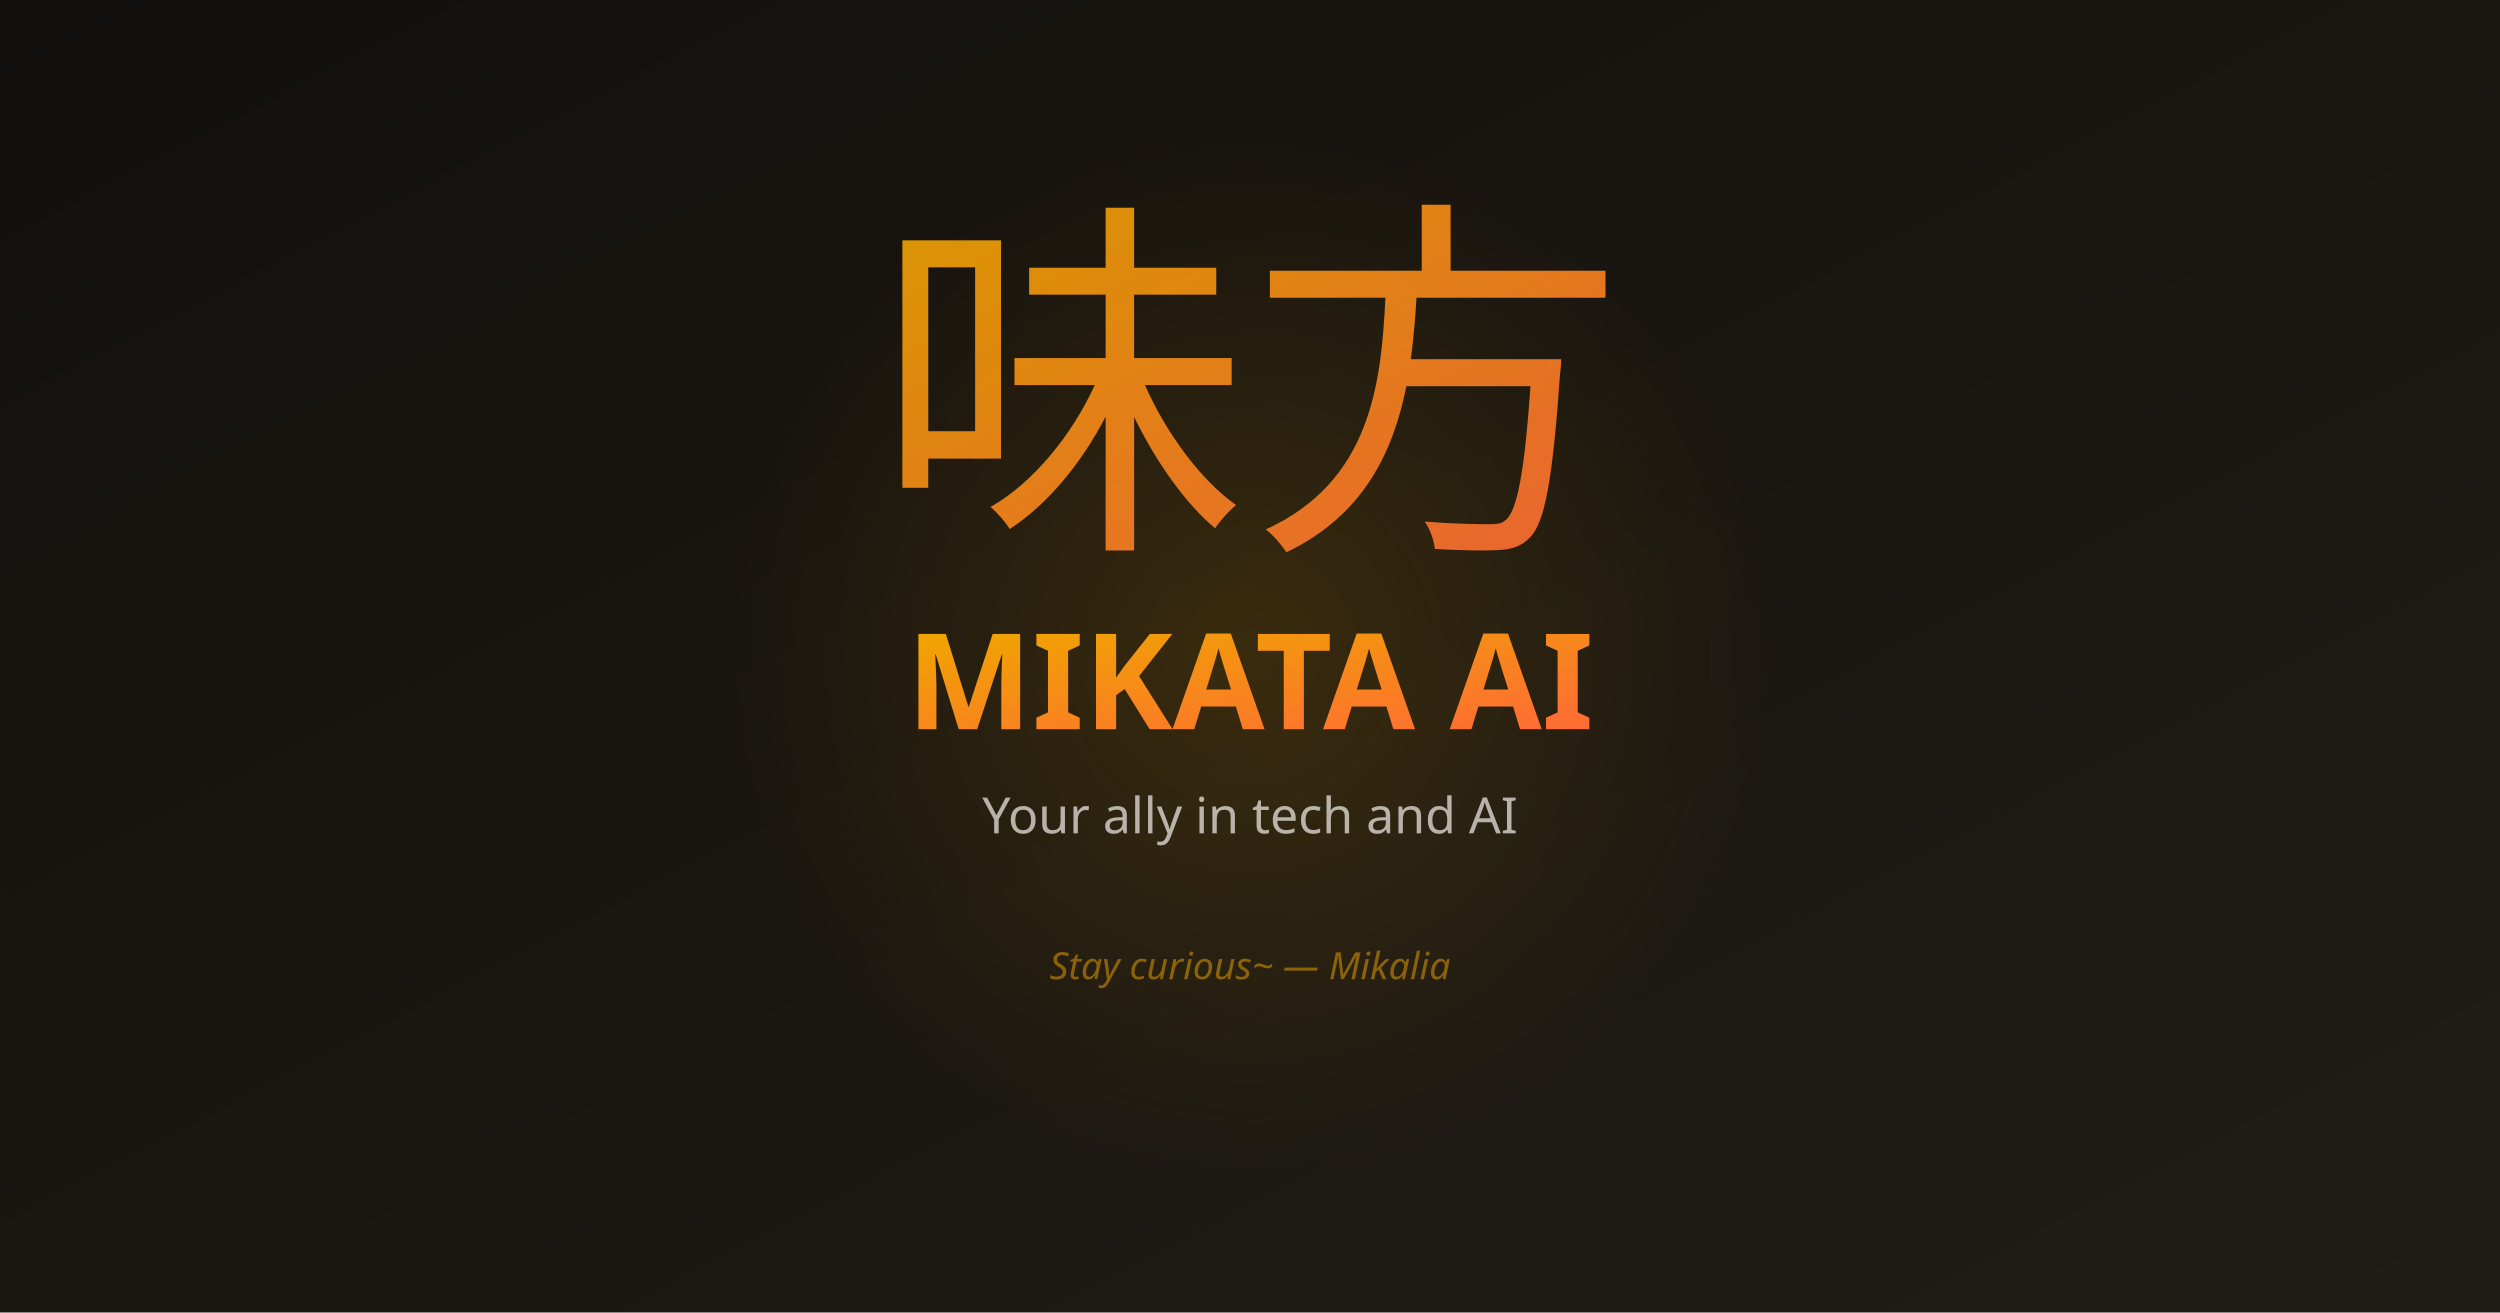
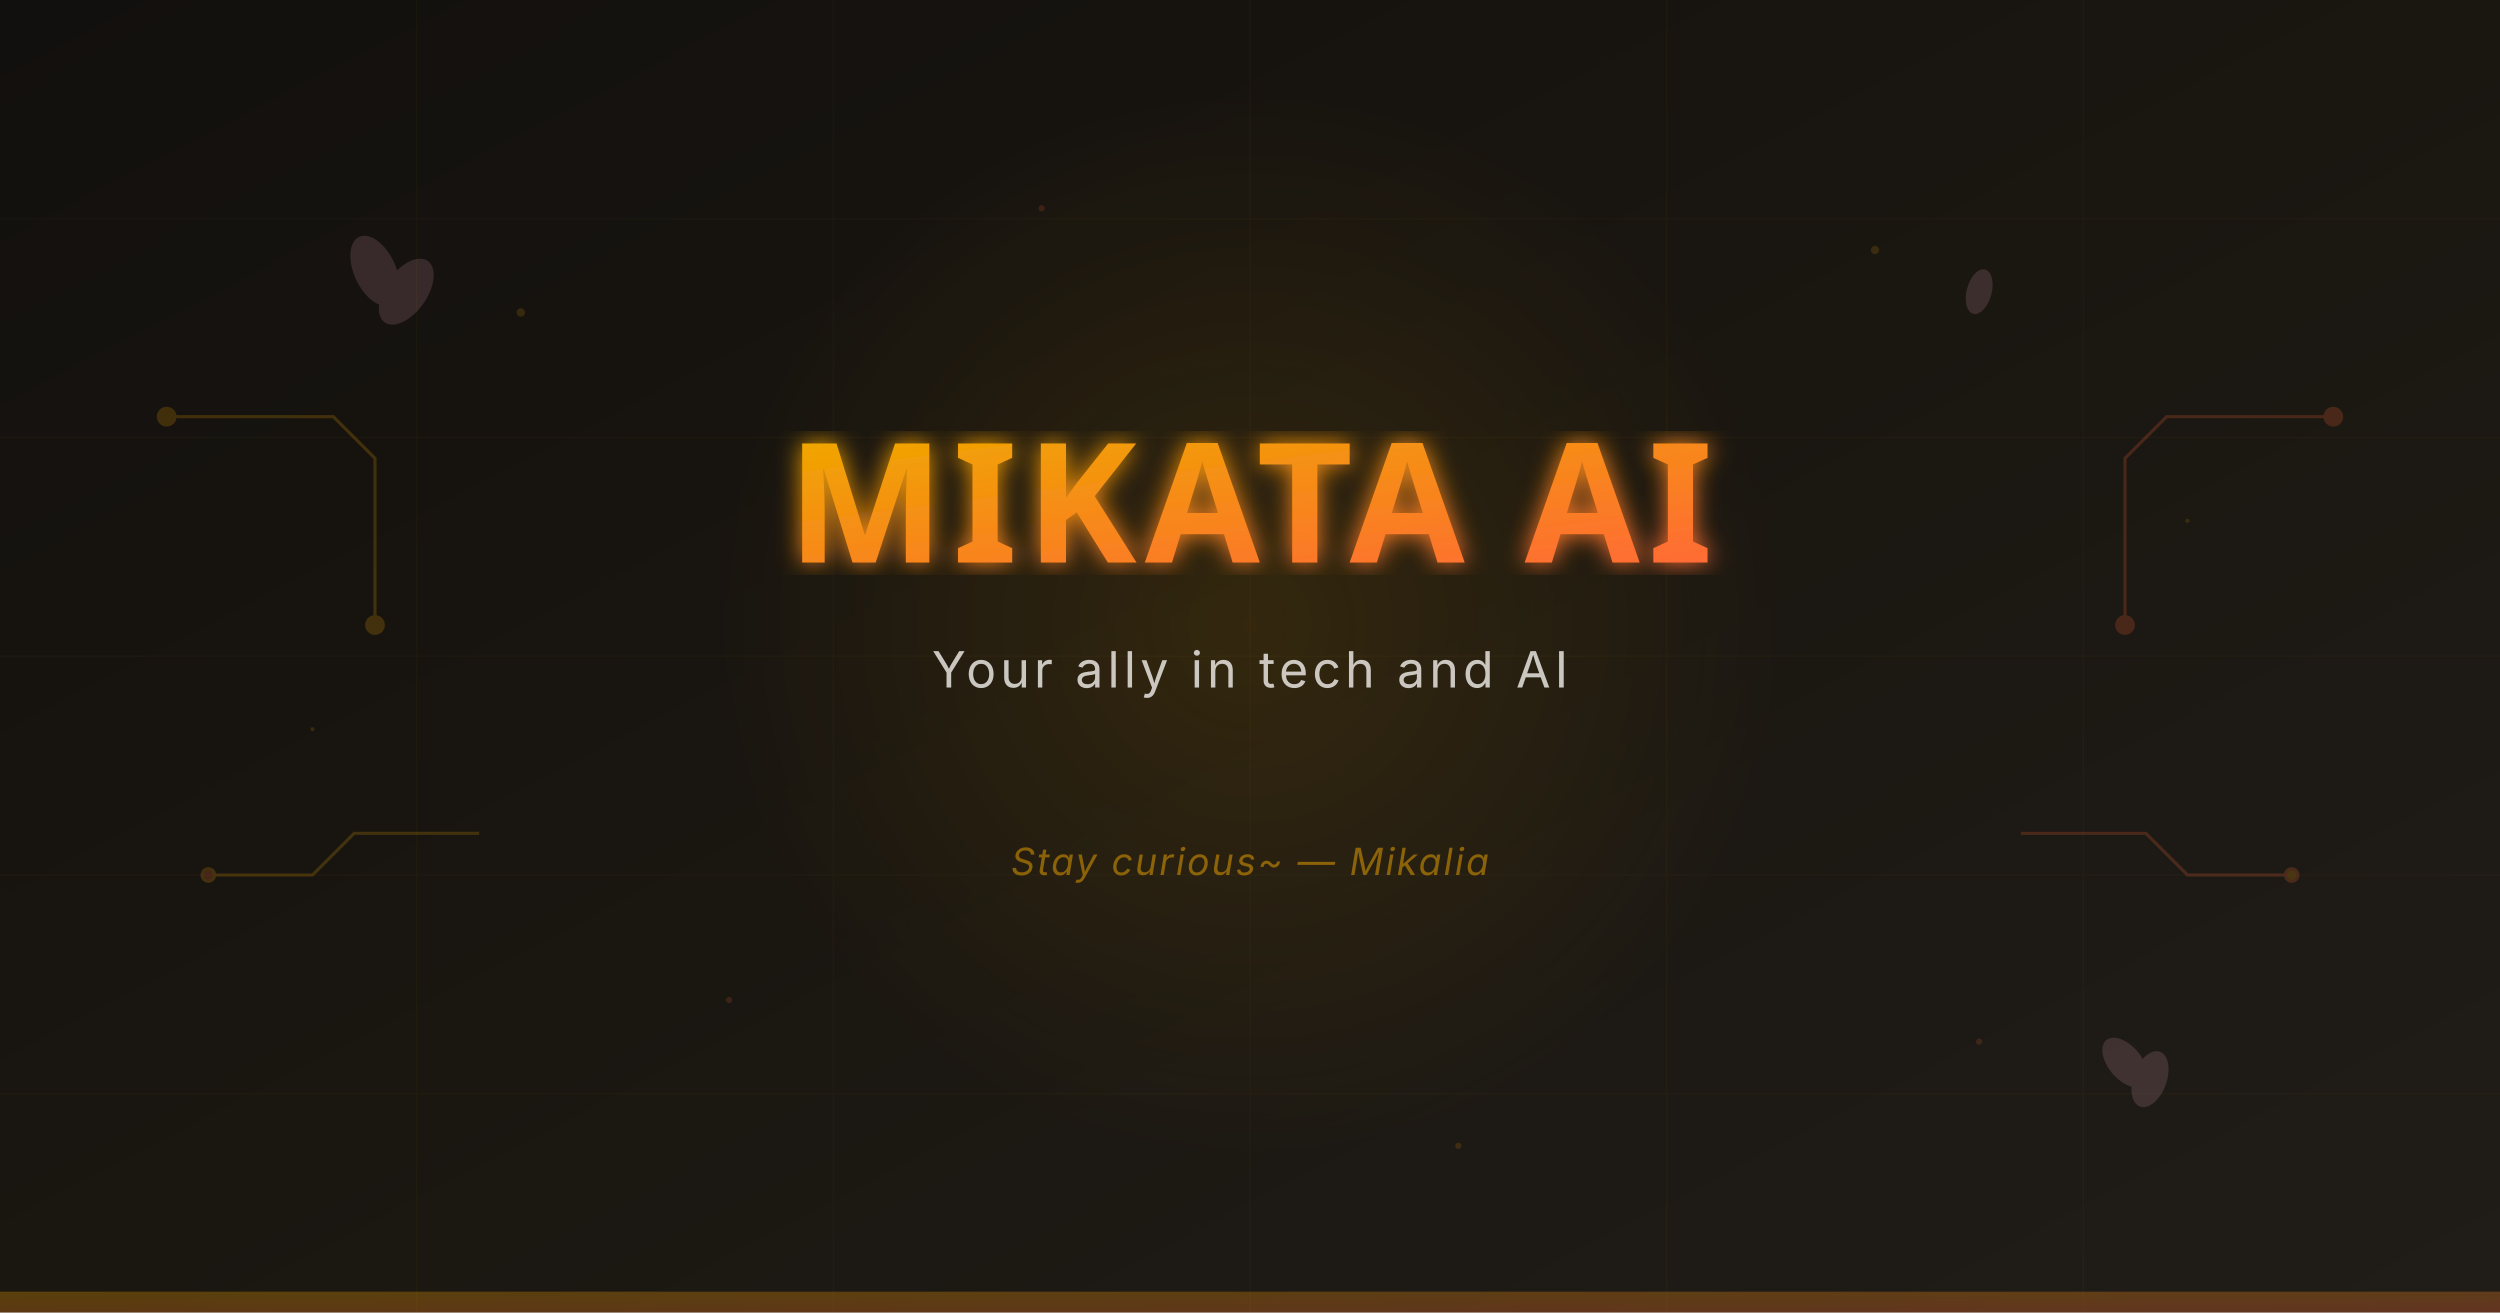
<svg xmlns="http://www.w3.org/2000/svg" viewBox="0 0 1200 630" fill="none">
  <defs>
    <linearGradient id="heroBg" x1="0" y1="0" x2="1" y2="1">
      <stop offset="0%" stop-color="#12100e" />
      <stop offset="50%" stop-color="#1a1610" />
      <stop offset="100%" stop-color="#201d19" />
    </linearGradient>
    <linearGradient id="heroGold" x1="0" y1="0" x2="1" y2="1">
      <stop offset="0%" stop-color="#f0a500" />
      <stop offset="100%" stop-color="#ff6b35" />
    </linearGradient>
-     <radialGradient id="glow" cx="0.5" cy="0.5" r="0.5">
-       <stop offset="0%" stop-color="#f0a500" stop-opacity="0.15" />
+     <radialGradient id="glowCenter" cx="0.5" cy="0.5" r="0.4">
+       <stop offset="0%" stop-color="#f0a500" stop-opacity="0.12" />
      <stop offset="100%" stop-color="#f0a500" stop-opacity="0" />
    </radialGradient>
+     <filter id="textGlow">
+       <feGaussianBlur stdDeviation="6" result="blur" />
+       <feMerge>
+         <feMergeNode in="blur" />
+         <feMergeNode in="SourceGraphic" />
+       </feMerge>
+     </filter>
+     <filter id="softGlow">
+       <feGaussianBlur stdDeviation="3" result="blur" />
+       <feMerge>
+         <feMergeNode in="blur" />
+         <feMergeNode in="SourceGraphic" />
+       </feMerge>
+     </filter>
  </defs>
  <rect width="1200" height="630" fill="url(#heroBg)" />
-   <circle cx="600" cy="315" r="250" fill="url(#glow)" />
-   <text x="600" y="250" text-anchor="middle" font-family="serif" font-size="180" fill="url(#heroGold)" opacity="0.9">味方</text>
-   <text x="600" y="350" text-anchor="middle" font-family="sans-serif" font-weight="700" font-size="64" fill="url(#heroGold)">MIKATA AI</text>
-   <text x="600" y="400" text-anchor="middle" font-family="sans-serif" font-size="24" fill="#f3f0ec" opacity="0.7">Your ally in tech and AI</text>
-   <line x1="400" y1="430" x2="800" y2="430" stroke="url(#heroGold)" stroke-width="1" opacity="0.3" />
-   <text x="600" y="470" text-anchor="middle" font-family="sans-serif" font-style="italic" font-size="18" fill="#f0a500" opacity="0.5">Stay curious~ — Mikalia</text>
+   <circle cx="600" cy="300" r="320" fill="url(#glowCenter)" />
+   <g opacity="0.04" stroke="#f0a500" stroke-width="0.5">
+     <line x1="0" y1="105" x2="1200" y2="105" />
+     <line x1="0" y1="210" x2="1200" y2="210" />
+     <line x1="0" y1="315" x2="1200" y2="315" />
+     <line x1="0" y1="420" x2="1200" y2="420" />
+     <line x1="0" y1="525" x2="1200" y2="525" />
+     <line x1="200" y1="0" x2="200" y2="630" />
+     <line x1="400" y1="0" x2="400" y2="630" />
+     <line x1="600" y1="0" x2="600" y2="630" />
+     <line x1="800" y1="0" x2="800" y2="630" />
+     <line x1="1000" y1="0" x2="1000" y2="630" />
+   </g>
+   <g opacity="0.2" stroke="#f0a500" stroke-width="1.5" fill="none">
+     <path d="M80 200 L160 200 L180 220 L180 300" />
+     <circle cx="80" cy="200" r="4" fill="#f0a500" />
+     <circle cx="180" cy="300" r="4" fill="#f0a500" />
+     <path d="M100 420 L150 420 L170 400 L230 400" />
+     <circle cx="100" cy="420" r="3" fill="#ff6b35" />
+   </g>
+   <g opacity="0.2" stroke="#ff6b35" stroke-width="1.5" fill="none">
+     <path d="M1120 200 L1040 200 L1020 220 L1020 300" />
+     <circle cx="1120" cy="200" r="4" fill="#ff6b35" />
+     <circle cx="1020" cy="300" r="4" fill="#ff6b35" />
+     <path d="M1100 420 L1050 420 L1030 400 L970 400" />
+     <circle cx="1100" cy="420" r="3" fill="#f0a500" />
+   </g>
+   <g opacity="0.15">
+     <circle cx="250" cy="150" r="2" fill="#f0a500" />
+     <circle cx="350" cy="480" r="1.5" fill="#ff6b35" />
+     <circle cx="900" cy="120" r="2" fill="#f0a500" />
+     <circle cx="950" cy="500" r="1.5" fill="#ff6b35" />
+     <circle cx="150" cy="350" r="1" fill="#f0a500" />
+     <circle cx="1050" cy="250" r="1" fill="#f0a500" />
+     <circle cx="500" cy="100" r="1.5" fill="#ff6b35" />
+     <circle cx="700" cy="550" r="1.5" fill="#f0a500" />
+   </g>
+   <g opacity="0.15">
+     <ellipse cx="180" cy="130" rx="10" ry="18" fill="#ffb4c8" transform="rotate(-25 180 130)" />
+     <ellipse cx="195" cy="140" rx="10" ry="18" fill="#ffb4c8" transform="rotate(35 195 140)" />
+     <ellipse cx="1020" cy="510" rx="8" ry="14" fill="#ffb4c8" transform="rotate(-40 1020 510)" />
+     <ellipse cx="1032" cy="518" rx="8" ry="14" fill="#ffb4c8" transform="rotate(20 1032 518)" />
+     <ellipse cx="950" cy="140" rx="6" ry="11" fill="#ffb4c8" transform="rotate(15 950 140)" />
+   </g>
+   <g filter="url(#textGlow)">
+     <text x="600" y="270" text-anchor="middle" font-family="'Space Grotesk', sans-serif" font-weight="700" font-size="80" fill="url(#heroGold)" letter-spacing="4">MIKATA AI</text>
+   </g>
+   <text x="600" y="330" text-anchor="middle" font-family="'Inter', sans-serif" font-weight="400" font-size="24" fill="#f3f0ec" opacity="0.8" letter-spacing="2">Your ally in tech and AI</text>
+   <g filter="url(#softGlow)">
+     <line x1="420" y1="370" x2="780" y2="370" stroke="url(#heroGold)" stroke-width="1.5" opacity="0.4" />
+   </g>
+   <text x="600" y="420" text-anchor="middle" font-family="'Inter', sans-serif" font-style="italic" font-size="18" fill="#f0a500" opacity="0.5" letter-spacing="1">Stay curious~ — Mikalia</text>
+   <rect x="0" y="620" width="1200" height="10" fill="url(#heroGold)" opacity="0.3" />
</svg>
